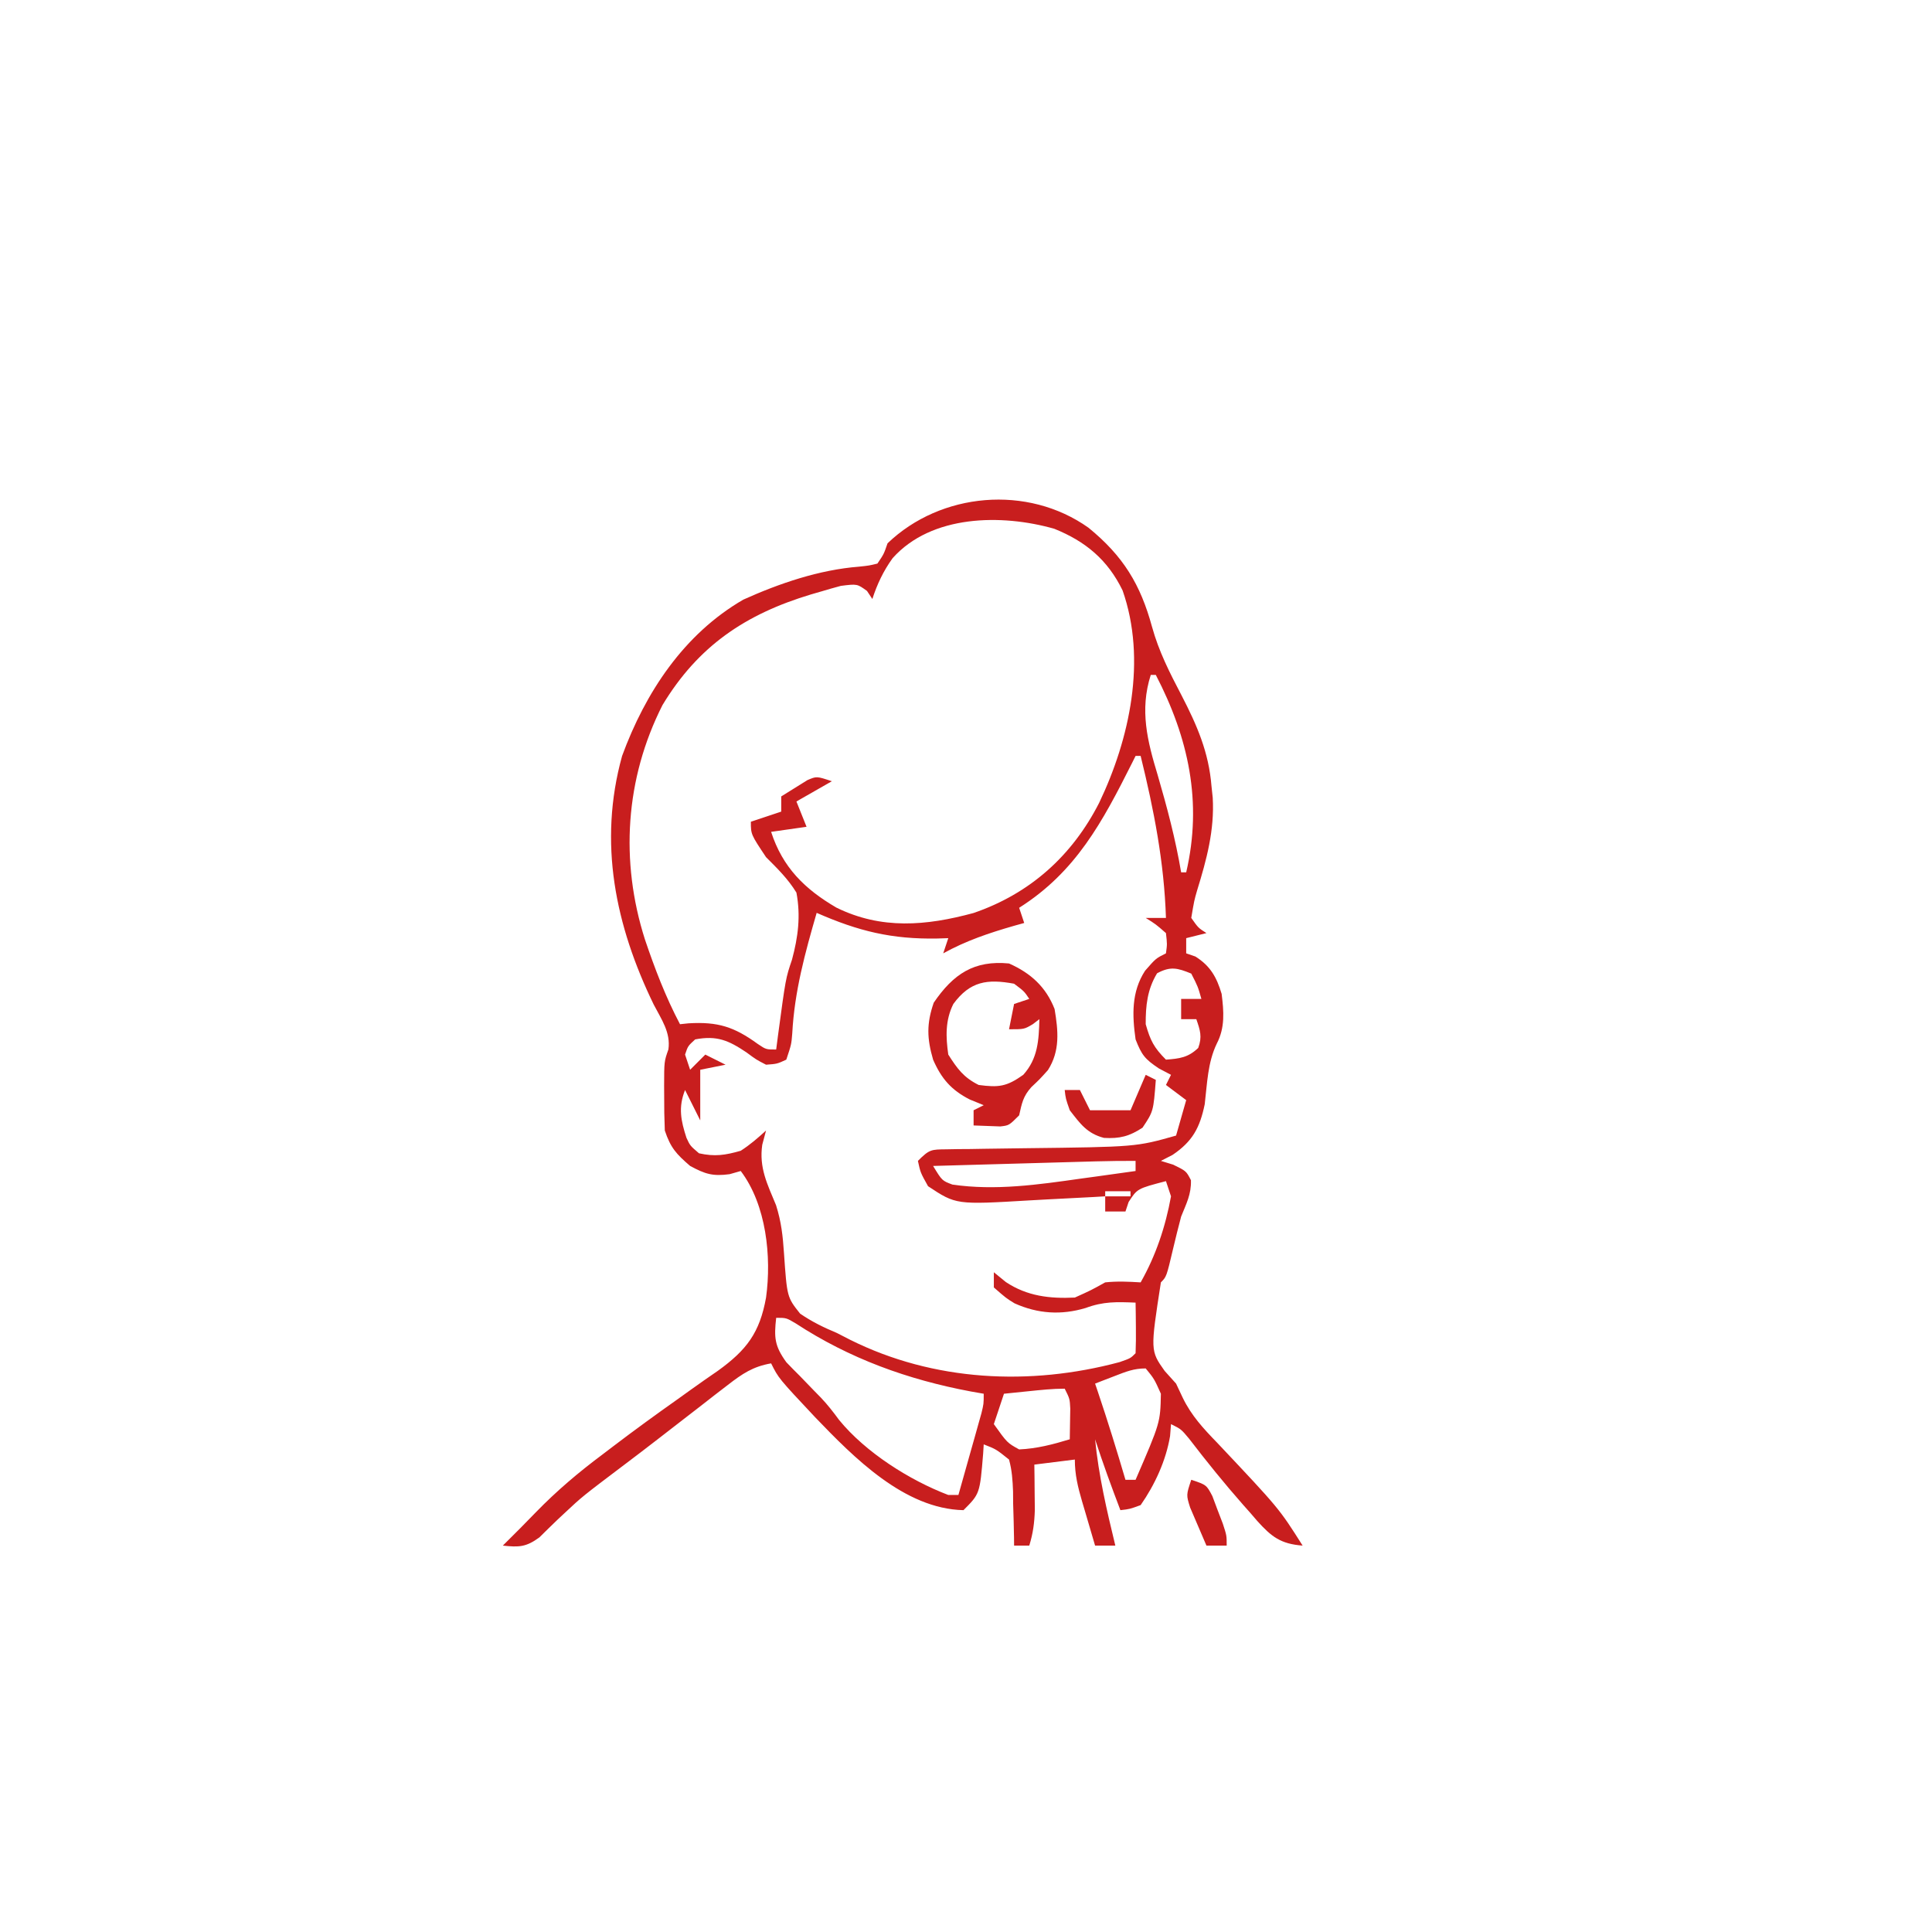
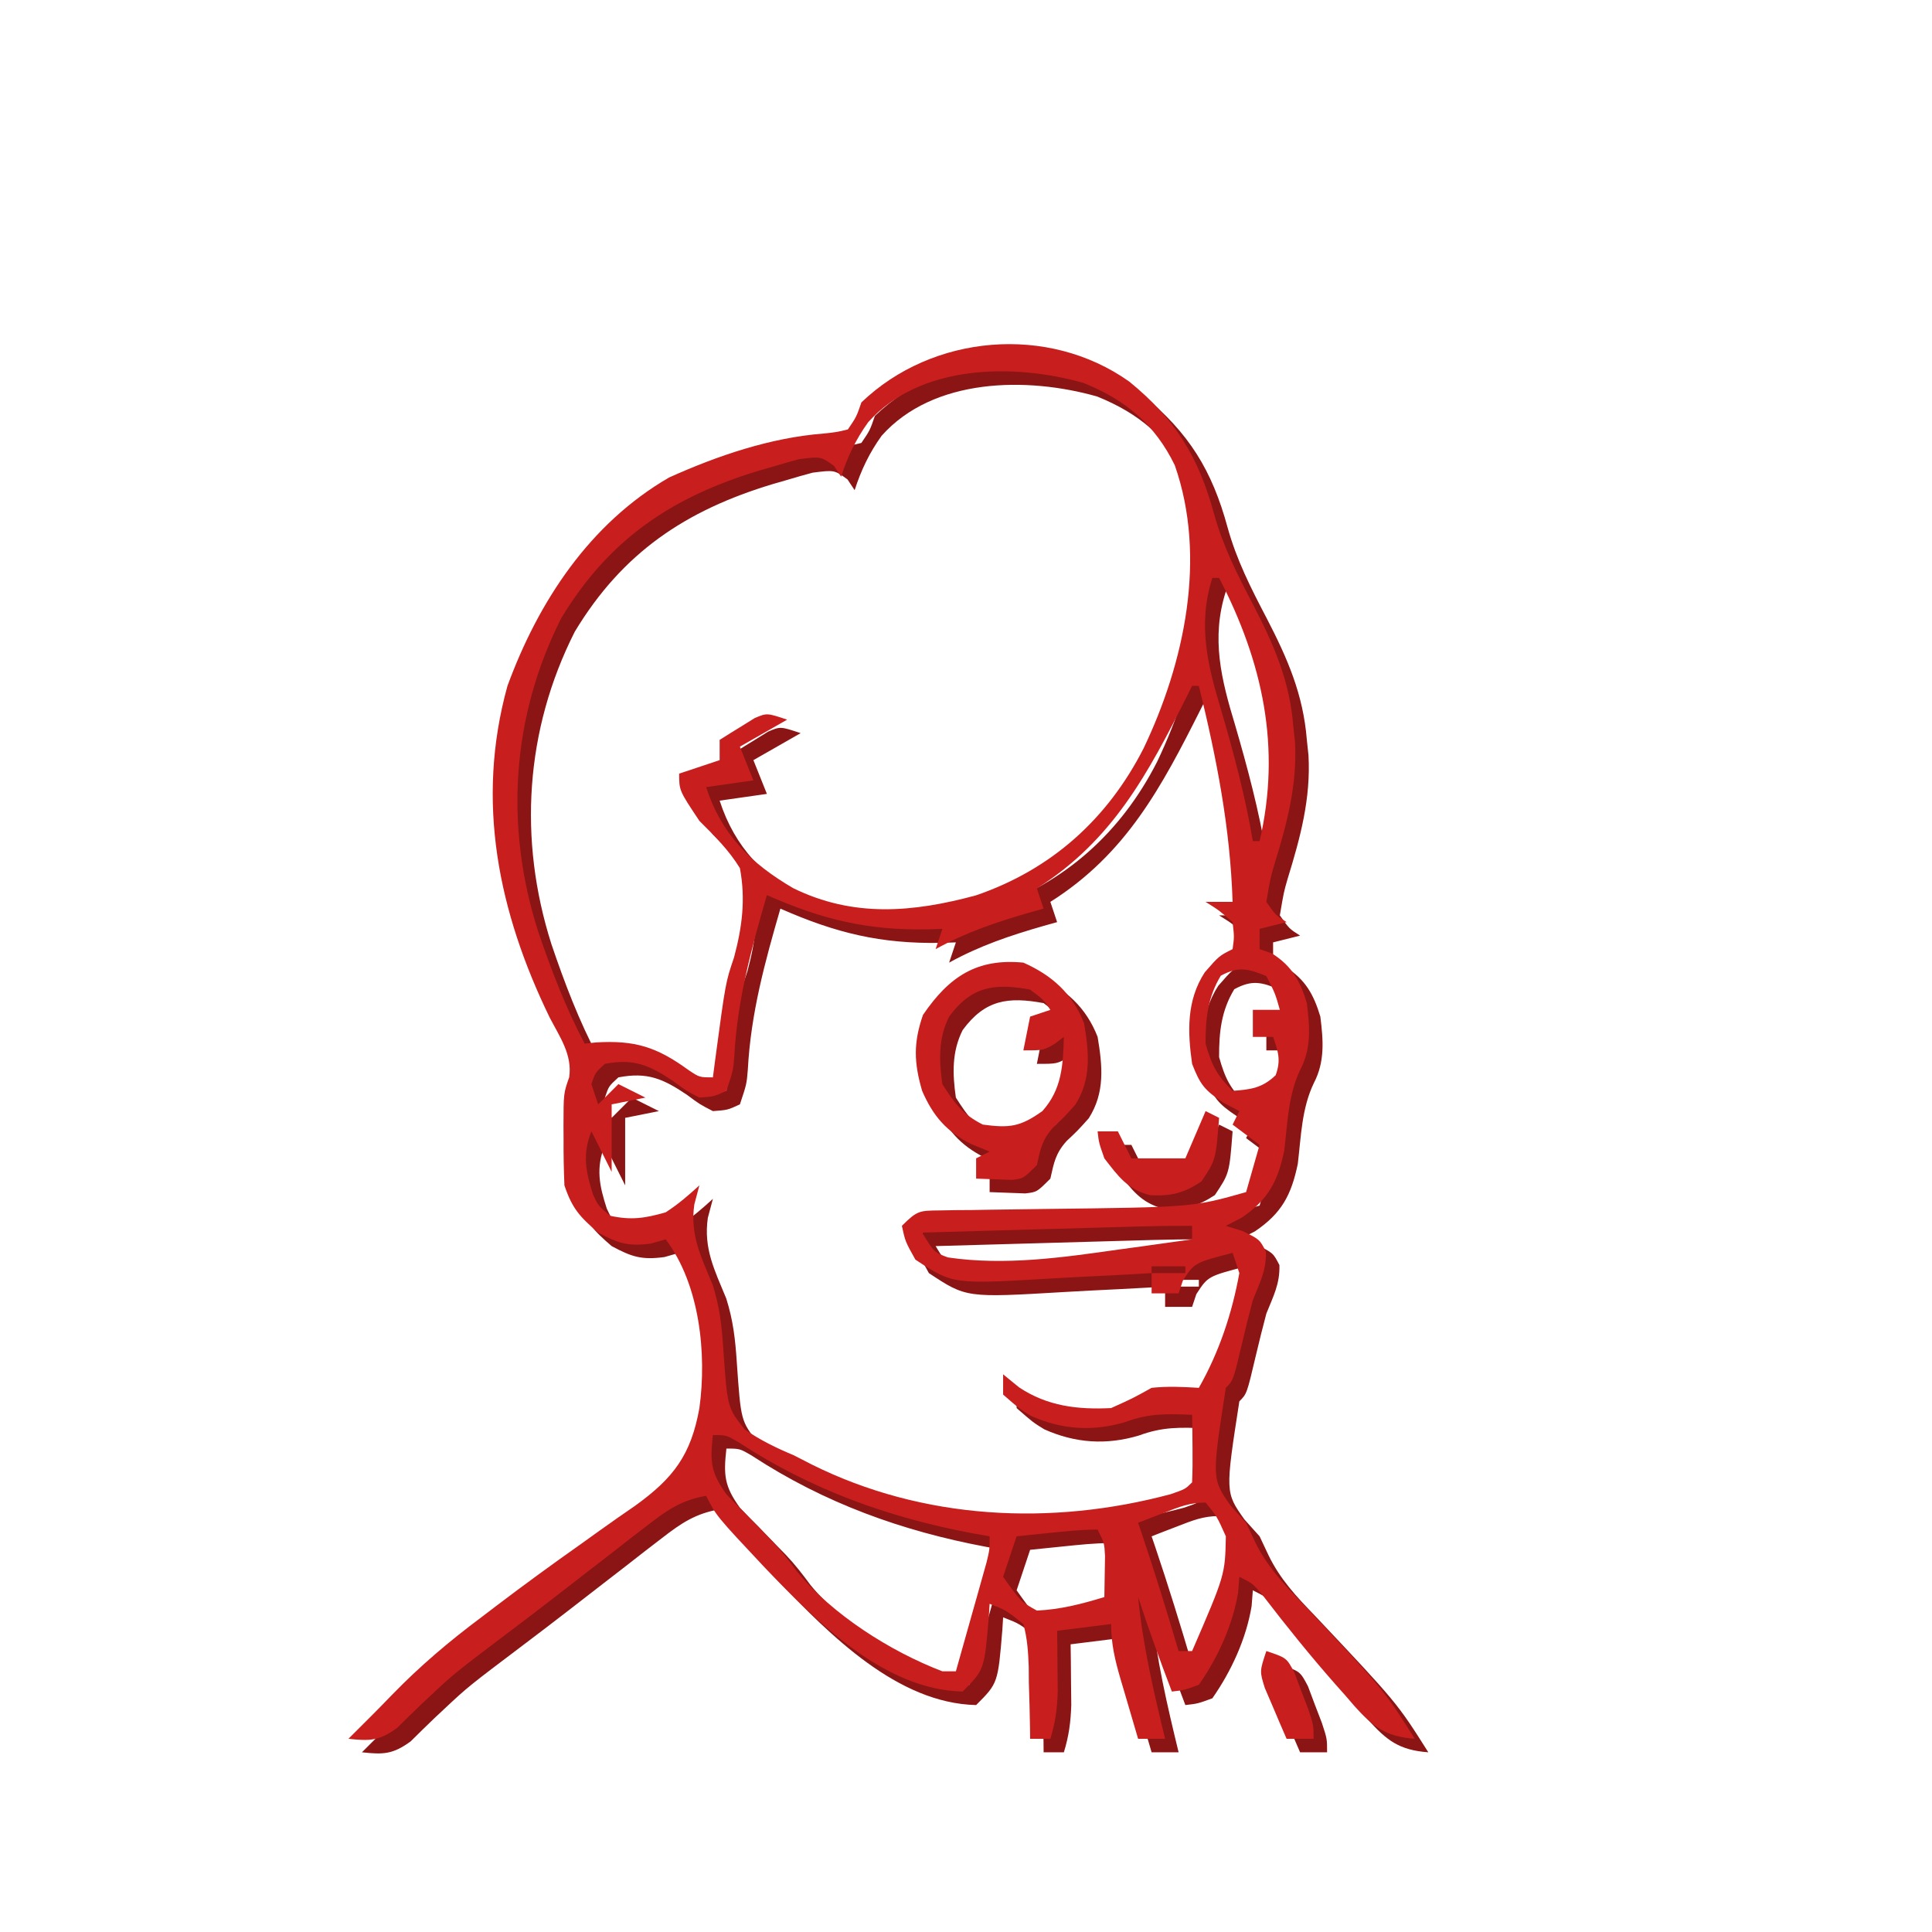
<svg xmlns="http://www.w3.org/2000/svg" version="1.1" width="229" height="229" viewBox="0 0 229 229">
-   <g transform="translate(45.8,45.8) scale(0.6)">
+   <g transform="translate(22.9,22.9) scale(0.8)">
+     <g transform="translate(2,2)">
+       <path d="M0 0 C6.854 5.597 10.259 11.171 12.547 19.578 C13.889 24.437 16.034 28.637 18.359 33.078 C21.426 39.008 23.762 44.335 24.297 51.078 C24.337 51.452 24.337 51.452 24.539 53.344 C24.901 59.768 23.334 65.543 21.457 71.633 C20.879 73.637 20.879 73.637 20.297 77.078 C21.684 79.051 21.684 79.051 23.297 80.078 C21.977 80.408 20.657 80.738 19.297 81.078 C19.297 82.068 19.297 83.058 19.297 84.078 C19.895 84.284 20.493 84.491 21.109 84.703 C24.08 86.571 25.312 88.799 26.297 92.078 C26.733 95.565 26.993 98.746 25.336 101.918 C23.534 105.665 23.445 109.794 22.957 113.887 C21.998 118.525 20.547 121.235 16.609 123.891 C16.228 124.087 16.228 124.087 14.297 125.078 C14.699 125.202 14.699 125.202 16.734 125.828 C19.297 127.078 19.297 127.078 20.234 128.891 C20.314 131.692 19.338 133.475 18.297 136.078 C17.746 138.154 17.226 140.238 16.734 142.328 C15.407 147.968 15.407 147.968 14.297 149.078 C12.206 162.571 12.206 162.571 15.047 166.578 C15.789 167.403 16.532 168.228 17.297 169.078 C17.733 170.002 18.168 170.927 18.617 171.879 C20.328 175.414 22.708 177.965 25.422 180.766 C37.642 193.722 37.642 193.722 42.297 201.078 C37.964 200.758 36.132 199.313 33.351 196.23 C32.9 195.705 32.449 195.181 31.984 194.641 C31.509 194.107 31.034 193.572 30.545 193.022 C26.817 188.791 23.288 184.415 19.855 179.941 C18.297 178.078 18.297 178.078 16.297 177.078 C16.235 177.862 16.173 178.646 16.109 179.453 C15.295 184.304 13.1 189.066 10.297 193.078 C8.129 193.871 8.129 193.871 6.297 194.078 C4.531 189.44 2.831 184.798 1.297 180.078 C1.999 187.243 3.605 194.096 5.297 201.078 C3.977 201.078 2.657 201.078 1.297 201.078 C0.625 198.809 -0.041 196.538 -0.703 194.266 C-0.894 193.623 -1.085 192.98 -1.281 192.318 C-2.109 189.465 -2.703 187.067 -2.703 184.078 C-5.343 184.408 -7.983 184.738 -10.703 185.078 C-10.692 185.898 -10.68 186.718 -10.668 187.562 C-10.659 188.64 -10.65 189.718 -10.641 190.828 C-10.629 191.895 -10.617 192.963 -10.605 194.062 C-10.688 196.612 -10.957 198.657 -11.703 201.078 C-12.693 201.078 -13.683 201.078 -14.703 201.078 C-14.707 200.579 -14.711 200.08 -14.716 199.565 C-14.749 197.297 -14.819 195.032 -14.891 192.766 C-14.896 191.98 -14.902 191.194 -14.908 190.385 C-14.993 188.172 -15.116 186.215 -15.703 184.078 C-18.254 182.035 -18.254 182.035 -20.703 181.078 C-20.741 181.681 -20.778 182.285 -20.816 182.906 C-21.469 190.844 -21.469 190.844 -24.703 194.078 C-36.375 193.819 -46.356 183.682 -53.996 175.733 C-61.226 168.032 -61.226 168.032 -62.703 165.078 C-66.265 165.694 -68.392 167.124 -71.23 169.324 C-72.099 169.992 -72.967 170.66 -73.862 171.347 C-74.788 172.07 -75.715 172.793 -76.641 173.516 C-77.592 174.251 -78.543 174.986 -79.495 175.721 C-81.377 177.174 -83.257 178.631 -85.135 180.09 C-87.288 181.757 -89.45 183.408 -91.625 185.047 C-100.002 191.374 -100.002 191.374 -103.535 194.684 C-103.987 195.106 -104.438 195.529 -104.904 195.965 C-106.111 197.116 -107.299 198.288 -108.484 199.461 C-111.117 201.38 -112.517 201.426 -115.703 201.078 C-114.551 199.926 -113.398 198.774 -112.243 197.625 C-111.205 196.582 -110.176 195.531 -109.155 194.471 C-105.046 190.247 -100.733 186.6 -96.016 183.078 C-95.298 182.531 -94.581 181.984 -93.841 181.421 C-89.698 178.275 -85.505 175.217 -81.254 172.219 C-80.351 171.57 -79.447 170.922 -78.516 170.254 C-76.763 168.998 -74.997 167.76 -73.216 166.543 C-67.534 162.445 -64.948 159.022 -63.703 152.078 C-62.592 143.996 -63.647 133.761 -68.703 127.078 C-69.425 127.284 -70.147 127.491 -70.891 127.703 C-74.263 128.153 -75.725 127.681 -78.703 126.078 C-81.419 123.739 -82.56 122.508 -83.703 119.078 C-83.799 116.753 -83.843 114.465 -83.828 112.141 C-83.83 111.83 -83.83 111.83 -83.84 110.26 C-83.83 105.438 -83.83 105.438 -82.996 103.066 C-82.504 99.727 -84.391 97.09 -85.891 94.203 C-93.472 78.596 -96.896 62.226 -92.141 45.078 C-87.554 32.568 -79.959 21.018 -68.199 14.203 C-61.031 10.972 -53.184 8.304 -45.328 7.688 C-43.322 7.475 -43.322 7.475 -41.703 7.078 C-40.434 5.211 -40.434 5.211 -39.703 3.078 C-29.212 -7.003 -12.041 -8.561 0 0 Z M-38.703 6.016 C-40.516 8.533 -41.745 11.118 -42.703 14.078 C-43.052 13.552 -43.402 13.026 -43.762 12.484 C-45.703 11.078 -45.703 11.078 -48.926 11.484 C-50.212 11.827 -51.492 12.193 -52.766 12.578 C-53.437 12.772 -54.108 12.965 -54.799 13.165 C-67.748 17.059 -77.105 23.338 -84.164 35.039 C-91.539 49.602 -92.553 65.873 -87.631 81.333 C-85.668 87.126 -83.557 92.661 -80.703 98.078 C-80.146 98.02 -79.589 97.962 -79.016 97.902 C-73.228 97.56 -70.017 98.577 -65.332 101.984 C-63.703 103.078 -63.703 103.078 -61.703 103.078 C-61.582 102.149 -61.461 101.219 -61.336 100.262 C-59.822 88.998 -59.822 88.998 -58.578 85.328 C-57.368 80.832 -56.835 76.687 -57.703 72.078 C-59.366 69.367 -61.462 67.313 -63.703 65.078 C-66.703 60.578 -66.703 60.578 -66.703 58.078 C-64.723 57.418 -62.743 56.758 -60.703 56.078 C-60.703 55.088 -60.703 54.098 -60.703 53.078 C-59.607 52.378 -58.501 51.694 -57.391 51.016 C-56.776 50.633 -56.161 50.25 -55.527 49.855 C-53.703 49.078 -53.703 49.078 -50.703 50.078 C-51.858 50.738 -51.858 50.738 -57.703 54.078 C-57.043 55.728 -56.383 57.378 -55.703 59.078 C-56.858 59.243 -56.858 59.243 -62.703 60.078 C-60.436 67.086 -56.073 71.388 -49.809 75.043 C-40.906 79.42 -32.071 78.644 -22.727 76.113 C-11.528 72.279 -3.215 64.778 2.109 54.328 C8.159 41.673 11.521 26.069 6.734 12.391 C3.791 6.34 -0.569 2.702 -6.766 0.203 C-17.162 -2.76 -31.034 -2.588 -38.703 6.016 Z M12.297 29.078 C10.072 36.03 11.629 42.154 13.672 48.891 C15.524 55.244 17.197 61.543 18.297 68.078 C18.627 68.078 18.957 68.078 19.297 68.078 C22.532 54.193 19.754 41.531 13.297 29.078 C12.967 29.078 12.637 29.078 12.297 29.078 Z M9.297 45.078 C9.179 45.315 9.179 45.315 8.582 46.512 C2.762 58.087 -2.474 67.979 -13.703 75.078 C-13.538 75.573 -13.538 75.573 -12.703 78.078 C-13.355 78.26 -14.008 78.442 -14.68 78.629 C-19.647 80.058 -24.177 81.577 -28.703 84.078 C-28.373 83.088 -28.043 82.098 -27.703 81.078 C-28.404 81.101 -29.106 81.125 -29.828 81.148 C-38.888 81.321 -45.502 79.679 -53.703 76.078 C-56.005 84.013 -58.087 91.608 -58.527 99.906 C-58.703 102.078 -58.703 102.078 -59.703 105.078 C-61.523 105.918 -61.523 105.918 -63.703 106.078 C-65.633 105.082 -65.633 105.082 -67.578 103.641 C-71.086 101.291 -73.387 100.256 -77.703 101.078 C-79.141 102.391 -79.141 102.391 -79.703 104.078 C-79.373 105.068 -79.043 106.058 -78.703 107.078 C-77.713 106.088 -76.723 105.098 -75.703 104.078 C-74.383 104.738 -73.063 105.398 -71.703 106.078 C-72.528 106.243 -72.528 106.243 -76.703 107.078 C-76.703 108.171 -76.703 109.264 -76.703 110.391 C-76.703 112.62 -76.703 114.849 -76.703 117.078 C-77.693 115.098 -78.683 113.118 -79.703 111.078 C-81.076 114.51 -80.528 117.121 -79.426 120.523 C-78.703 122.078 -78.703 122.078 -76.953 123.578 C-73.831 124.272 -71.781 123.957 -68.703 123.078 C-66.841 121.877 -65.351 120.58 -63.703 119.078 C-63.827 119.542 -63.827 119.542 -64.453 121.891 C-65.114 126.436 -63.44 129.685 -61.727 133.836 C-60.699 137.091 -60.388 139.88 -60.164 143.257 C-59.557 152.005 -59.557 152.005 -56.969 155.258 C-54.616 156.868 -52.333 157.979 -49.703 159.078 C-49.271 159.3 -49.271 159.3 -47.086 160.422 C-30.6 168.641 -11.592 169.578 6.129 164.832 C8.297 164.078 8.297 164.078 9.297 163.078 C9.369 161.392 9.381 159.703 9.359 158.016 C9.35 157.097 9.341 156.177 9.332 155.23 C9.32 154.52 9.309 153.81 9.297 153.078 C5.549 152.928 2.962 152.832 -0.578 154.141 C-5.377 155.58 -10.01 155.29 -14.613 153.219 C-16.266 152.203 -16.266 152.203 -18.703 150.078 C-18.703 149.088 -18.703 148.098 -18.703 147.078 C-17.919 147.718 -17.136 148.357 -16.328 149.016 C-12.129 151.802 -7.676 152.322 -2.703 152.078 C0.484 150.641 0.484 150.641 3.297 149.078 C5.696 148.824 7.876 148.933 10.297 149.078 C13.31 143.769 15.202 138.089 16.297 132.078 C15.967 131.088 15.637 130.098 15.297 129.078 C9.635 130.555 9.635 130.555 7.922 133.203 C7.716 133.822 7.509 134.441 7.297 135.078 C5.977 135.078 4.657 135.078 3.297 135.078 C3.297 134.088 3.297 133.098 3.297 132.078 C2.909 132.101 2.909 132.101 0.945 132.218 C-1.969 132.382 -4.884 132.531 -7.799 132.67 C-9.055 132.733 -10.309 132.802 -11.564 132.877 C-26.166 133.744 -26.166 133.744 -31.703 130.078 C-33.203 127.391 -33.203 127.391 -33.703 125.078 C-31.419 122.794 -31.11 122.825 -28.055 122.791 C-27.306 122.778 -26.558 122.764 -25.787 122.75 C-24.975 122.745 -24.164 122.74 -23.328 122.734 C-22.489 122.72 -21.65 122.705 -20.785 122.69 C-18.091 122.643 -15.397 122.609 -12.703 122.578 C9.38 122.318 9.38 122.318 17.297 120.078 C17.957 117.768 18.617 115.458 19.297 113.078 C17.977 112.088 16.657 111.098 15.297 110.078 C15.462 109.748 15.462 109.748 16.297 108.078 C15.905 107.872 15.905 107.872 13.922 106.828 C11.103 104.949 10.498 104.146 9.297 101.078 C8.616 96.28 8.467 91.683 11.172 87.516 C13.297 85.078 13.297 85.078 15.297 84.078 C15.547 82.266 15.547 82.266 15.297 80.078 C13.297 78.328 13.297 78.328 11.297 77.078 C12.617 77.078 13.937 77.078 15.297 77.078 C14.942 66.053 12.923 55.769 10.297 45.078 C9.967 45.078 9.637 45.078 9.297 45.078 Z M13.547 88.016 C11.617 91.2 11.282 94.386 11.297 98.078 C12.206 101.294 12.937 102.719 15.297 105.078 C17.999 104.875 19.681 104.666 21.672 102.766 C22.493 100.548 22.054 99.275 21.297 97.078 C20.307 97.078 19.317 97.078 18.297 97.078 C18.297 95.758 18.297 94.438 18.297 93.078 C19.617 93.078 20.937 93.078 22.297 93.078 C21.609 90.641 21.609 90.641 20.297 88.078 C17.562 86.956 16.193 86.598 13.547 88.016 Z M1.538 125.17 C0.818 125.19 0.097 125.21 -0.645 125.231 C-1.028 125.242 -1.028 125.242 -2.969 125.297 C-3.762 125.319 -4.556 125.341 -5.373 125.364 C-7.9 125.435 -10.426 125.507 -12.953 125.578 C-14.669 125.626 -16.385 125.675 -18.102 125.723 C-22.302 125.841 -26.503 125.959 -30.703 126.078 C-28.93 128.993 -28.93 128.993 -26.89 129.756 C-18.439 131.001 -9.9 129.772 -1.516 128.578 C-0.468 128.435 0.579 128.292 1.658 128.145 C4.205 127.796 6.751 127.44 9.297 127.078 C9.297 126.418 9.297 125.758 9.297 125.078 C6.708 125.07 4.125 125.097 1.538 125.17 Z M3.297 131.078 C3.297 131.408 3.297 131.738 3.297 132.078 C4.947 132.078 6.597 132.078 8.297 132.078 C8.297 131.748 8.297 131.418 8.297 131.078 C6.647 131.078 4.997 131.078 3.297 131.078 Z M-61.703 156.078 C-62.134 159.984 -62.034 161.621 -59.691 164.859 C-58.814 165.78 -57.921 166.686 -57.016 167.578 C-56.082 168.542 -55.15 169.507 -54.219 170.473 C-53.997 170.699 -53.997 170.699 -52.873 171.846 C-51.549 173.24 -50.403 174.717 -49.266 176.266 C-44.036 182.664 -35.349 188.165 -27.703 191.078 C-27.043 191.078 -26.383 191.078 -25.703 191.078 C-24.866 188.121 -24.034 185.162 -23.203 182.203 C-22.965 181.361 -22.726 180.52 -22.48 179.652 C-22.255 178.847 -22.029 178.041 -21.797 177.211 C-21.587 176.467 -21.378 175.724 -21.162 174.958 C-20.703 173.078 -20.703 173.078 -20.703 171.078 C-21.54 170.931 -22.376 170.784 -23.238 170.633 C-35.723 168.288 -47.18 164.148 -57.848 157.18 C-59.703 156.078 -59.703 156.078 -61.703 156.078 Z M5.172 167.578 C4.81 167.717 4.81 167.717 2.977 168.422 C2.422 168.638 1.868 168.855 1.297 169.078 C1.479 169.612 1.66 170.145 1.848 170.695 C3.79 176.454 5.581 182.248 7.297 188.078 C7.957 188.078 8.617 188.078 9.297 188.078 C14.185 176.778 14.185 176.778 14.297 171.078 C12.984 168.141 12.984 168.141 11.297 166.078 C8.931 166.078 7.374 166.726 5.172 167.578 Z M-11.828 170.578 C-12.738 170.671 -13.648 170.764 -14.586 170.859 C-14.935 170.895 -14.935 170.895 -16.703 171.078 C-17.363 173.058 -18.023 175.038 -18.703 177.078 C-16.061 180.778 -16.061 180.778 -13.703 182.078 C-10.218 181.924 -7.031 181.093 -3.703 180.078 C-3.676 178.787 -3.657 177.495 -3.641 176.203 C-3.629 175.484 -3.617 174.765 -3.605 174.023 C-3.703 172.078 -3.703 172.078 -4.703 170.078 C-7.105 170.078 -9.438 170.333 -11.828 170.578 Z M-0.703 174.078 C0.297 176.078 0.297 176.078 0.297 176.078 Z " fill="#8b1414" transform="translate(138.7031,27.92188)" />
+       <path d="M0 0 C4.273 1.894 7.283 4.613 9 9 C9.727 13.32 10.11 17.256 7.688 21.062 C6.062 22.875 6.062 22.875 4.41 24.43 C2.761 26.266 2.533 27.627 2 30 C0 32 0 32 -1.727 32.195 C-3.484 32.13 -5.242 32.065 -7 32 C-7 31.01 -7 30.02 -7 29 C-6.34 28.67 -5.68 28.34 -5 28 C-5.907 27.629 -6.815 27.258 -7.75 26.875 C-11.402 25.019 -13.367 22.746 -15 19 C-16.219 14.819 -16.309 11.892 -14.875 7.75 C-10.991 2.053 -6.882 -0.662 0 0 Z M-11 8 C-12.608 11.215 -12.506 14.477 -12 18 C-10.206 20.81 -8.981 22.509 -6 24 C-2.046 24.527 -0.481 24.342 2.812 22 C5.708 18.78 5.886 15.186 6 11 C5.567 11.33 5.134 11.66 4.688 12 C3 13 3 13 0 13 C0.33 11.35 0.66 9.7 1 8 C1.99 7.67 2.98 7.34 4 7 C3 5.5 3 5.5 1 4 C-4.277 3.025 -7.685 3.491 -11 8 Z M4 8 C5 10 5 10 5 10 Z " fill="#8b1414" transform="translate(123,114)" />
+       <path d="M0 0 C0.66 0.33 1.32 0.66 2 1 C1.522 7.217 1.522 7.217 -0.625 10.438 C-3.221 12.146 -5.135 12.638 -8.254 12.457 C-11.568 11.589 -12.928 9.681 -15 7 C-15.812 4.688 -15.812 4.688 -16 3 C-15.01 3 -14.02 3 -13 3 C-12.34 4.32 -11.68 5.64 -11 7 C-8.36 7 -5.72 7 -3 7 C-2.01 4.69 -1.02 2.38 0 0 Z " fill="#8b1414" transform="translate(150,136)" />
+       <path d="M0 0 C3 1 3 1 4.168 3.215 C4.504 4.113 4.841 5.012 5.188 5.938 C5.36 6.385 5.36 6.385 6.23 8.652 C7 11 7 11 7 13 C5.68 13 4.36 13 3 13 C2.301 11.401 1.616 9.795 0.938 8.188 C0.555 7.294 0.172 6.401 -0.223 5.48 C-1 3 -1 3 0 0 Z " fill="#8b1414" transform="translate(159,216)" />
+     </g>
    <path d="M0 0 C6.854 5.597 10.259 11.171 12.547 19.578 C13.889 24.437 16.034 28.637 18.359 33.078 C21.426 39.008 23.762 44.335 24.297 51.078 C24.337 51.452 24.337 51.452 24.539 53.344 C24.901 59.768 23.334 65.543 21.457 71.633 C20.879 73.637 20.879 73.637 20.297 77.078 C21.684 79.051 21.684 79.051 23.297 80.078 C21.977 80.408 20.657 80.738 19.297 81.078 C19.297 82.068 19.297 83.058 19.297 84.078 C19.895 84.284 20.493 84.491 21.109 84.703 C24.08 86.571 25.312 88.799 26.297 92.078 C26.733 95.565 26.993 98.746 25.336 101.918 C23.534 105.665 23.445 109.794 22.957 113.887 C21.998 118.525 20.547 121.235 16.609 123.891 C16.228 124.087 16.228 124.087 14.297 125.078 C14.699 125.202 14.699 125.202 16.734 125.828 C19.297 127.078 19.297 127.078 20.234 128.891 C20.314 131.692 19.338 133.475 18.297 136.078 C17.746 138.154 17.226 140.238 16.734 142.328 C15.407 147.968 15.407 147.968 14.297 149.078 C12.206 162.571 12.206 162.571 15.047 166.578 C15.789 167.403 16.532 168.228 17.297 169.078 C17.733 170.002 18.168 170.927 18.617 171.879 C20.328 175.414 22.708 177.965 25.422 180.766 C37.642 193.722 37.642 193.722 42.297 201.078 C37.964 200.758 36.132 199.313 33.351 196.23 C32.9 195.705 32.449 195.181 31.984 194.641 C31.509 194.107 31.034 193.572 30.545 193.022 C26.817 188.791 23.288 184.415 19.855 179.941 C18.297 178.078 18.297 178.078 16.297 177.078 C16.235 177.862 16.173 178.646 16.109 179.453 C15.295 184.304 13.1 189.066 10.297 193.078 C8.129 193.871 8.129 193.871 6.297 194.078 C4.531 189.44 2.831 184.798 1.297 180.078 C1.999 187.243 3.605 194.096 5.297 201.078 C3.977 201.078 2.657 201.078 1.297 201.078 C0.625 198.809 -0.041 196.538 -0.703 194.266 C-0.894 193.623 -1.085 192.98 -1.281 192.318 C-2.109 189.465 -2.703 187.067 -2.703 184.078 C-5.343 184.408 -7.983 184.738 -10.703 185.078 C-10.692 185.898 -10.68 186.718 -10.668 187.562 C-10.659 188.64 -10.65 189.718 -10.641 190.828 C-10.629 191.895 -10.617 192.963 -10.605 194.062 C-10.688 196.612 -10.957 198.657 -11.703 201.078 C-12.693 201.078 -13.683 201.078 -14.703 201.078 C-14.707 200.579 -14.711 200.08 -14.716 199.565 C-14.749 197.297 -14.819 195.032 -14.891 192.766 C-14.896 191.98 -14.902 191.194 -14.908 190.385 C-14.993 188.172 -15.116 186.215 -15.703 184.078 C-18.254 182.035 -18.254 182.035 -20.703 181.078 C-20.741 181.681 -20.778 182.285 -20.816 182.906 C-21.469 190.844 -21.469 190.844 -24.703 194.078 C-36.375 193.819 -46.356 183.682 -53.996 175.733 C-61.226 168.032 -61.226 168.032 -62.703 165.078 C-66.265 165.694 -68.392 167.124 -71.23 169.324 C-72.099 169.992 -72.967 170.66 -73.862 171.347 C-74.788 172.07 -75.715 172.793 -76.641 173.516 C-77.592 174.251 -78.543 174.986 -79.495 175.721 C-81.377 177.174 -83.257 178.631 -85.135 180.09 C-87.288 181.757 -89.45 183.408 -91.625 185.047 C-100.002 191.374 -100.002 191.374 -103.535 194.684 C-103.987 195.106 -104.438 195.529 -104.904 195.965 C-106.111 197.116 -107.299 198.288 -108.484 199.461 C-111.117 201.38 -112.517 201.426 -115.703 201.078 C-114.551 199.926 -113.398 198.774 -112.243 197.625 C-111.205 196.582 -110.176 195.531 -109.155 194.471 C-105.046 190.247 -100.733 186.6 -96.016 183.078 C-95.298 182.531 -94.581 181.984 -93.841 181.421 C-89.698 178.275 -85.505 175.217 -81.254 172.219 C-80.351 171.57 -79.447 170.922 -78.516 170.254 C-76.763 168.998 -74.997 167.76 -73.216 166.543 C-67.534 162.445 -64.948 159.022 -63.703 152.078 C-62.592 143.996 -63.647 133.761 -68.703 127.078 C-69.425 127.284 -70.147 127.491 -70.891 127.703 C-74.263 128.153 -75.725 127.681 -78.703 126.078 C-81.419 123.739 -82.56 122.508 -83.703 119.078 C-83.799 116.753 -83.843 114.465 -83.828 112.141 C-83.83 111.83 -83.83 111.83 -83.84 110.26 C-83.83 105.438 -83.83 105.438 -82.996 103.066 C-82.504 99.727 -84.391 97.09 -85.891 94.203 C-93.472 78.596 -96.896 62.226 -92.141 45.078 C-87.554 32.568 -79.959 21.018 -68.199 14.203 C-61.031 10.972 -53.184 8.304 -45.328 7.688 C-43.322 7.475 -43.322 7.475 -41.703 7.078 C-40.434 5.211 -40.434 5.211 -39.703 3.078 C-29.212 -7.003 -12.041 -8.561 0 0 Z M-38.703 6.016 C-40.516 8.533 -41.745 11.118 -42.703 14.078 C-43.052 13.552 -43.402 13.026 -43.762 12.484 C-45.703 11.078 -45.703 11.078 -48.926 11.484 C-50.212 11.827 -51.492 12.193 -52.766 12.578 C-53.437 12.772 -54.108 12.965 -54.799 13.165 C-67.748 17.059 -77.105 23.338 -84.164 35.039 C-91.539 49.602 -92.553 65.873 -87.631 81.333 C-85.668 87.126 -83.557 92.661 -80.703 98.078 C-80.146 98.02 -79.589 97.962 -79.016 97.902 C-73.228 97.56 -70.017 98.577 -65.332 101.984 C-63.703 103.078 -63.703 103.078 -61.703 103.078 C-61.582 102.149 -61.461 101.219 -61.336 100.262 C-59.822 88.998 -59.822 88.998 -58.578 85.328 C-57.368 80.832 -56.835 76.687 -57.703 72.078 C-59.366 69.367 -61.462 67.313 -63.703 65.078 C-66.703 60.578 -66.703 60.578 -66.703 58.078 C-64.723 57.418 -62.743 56.758 -60.703 56.078 C-60.703 55.088 -60.703 54.098 -60.703 53.078 C-59.607 52.378 -58.501 51.694 -57.391 51.016 C-56.776 50.633 -56.161 50.25 -55.527 49.855 C-53.703 49.078 -53.703 49.078 -50.703 50.078 C-51.858 50.738 -51.858 50.738 -57.703 54.078 C-57.043 55.728 -56.383 57.378 -55.703 59.078 C-56.858 59.243 -56.858 59.243 -62.703 60.078 C-60.436 67.086 -56.073 71.388 -49.809 75.043 C-40.906 79.42 -32.071 78.644 -22.727 76.113 C-11.528 72.279 -3.215 64.778 2.109 54.328 C8.159 41.673 11.521 26.069 6.734 12.391 C3.791 6.34 -0.569 2.702 -6.766 0.203 C-17.162 -2.76 -31.034 -2.588 -38.703 6.016 Z M12.297 29.078 C10.072 36.03 11.629 42.154 13.672 48.891 C15.524 55.244 17.197 61.543 18.297 68.078 C18.627 68.078 18.957 68.078 19.297 68.078 C22.532 54.193 19.754 41.531 13.297 29.078 C12.967 29.078 12.637 29.078 12.297 29.078 Z M9.297 45.078 C9.179 45.315 9.179 45.315 8.582 46.512 C2.762 58.087 -2.474 67.979 -13.703 75.078 C-13.538 75.573 -13.538 75.573 -12.703 78.078 C-13.355 78.26 -14.008 78.442 -14.68 78.629 C-19.647 80.058 -24.177 81.577 -28.703 84.078 C-28.373 83.088 -28.043 82.098 -27.703 81.078 C-28.404 81.101 -29.106 81.125 -29.828 81.148 C-38.888 81.321 -45.502 79.679 -53.703 76.078 C-56.005 84.013 -58.087 91.608 -58.527 99.906 C-58.703 102.078 -58.703 102.078 -59.703 105.078 C-61.523 105.918 -61.523 105.918 -63.703 106.078 C-65.633 105.082 -65.633 105.082 -67.578 103.641 C-71.086 101.291 -73.387 100.256 -77.703 101.078 C-79.141 102.391 -79.141 102.391 -79.703 104.078 C-79.373 105.068 -79.043 106.058 -78.703 107.078 C-77.713 106.088 -76.723 105.098 -75.703 104.078 C-74.383 104.738 -73.063 105.398 -71.703 106.078 C-72.528 106.243 -72.528 106.243 -76.703 107.078 C-76.703 108.171 -76.703 109.264 -76.703 110.391 C-76.703 112.62 -76.703 114.849 -76.703 117.078 C-77.693 115.098 -78.683 113.118 -79.703 111.078 C-81.076 114.51 -80.528 117.121 -79.426 120.523 C-78.703 122.078 -78.703 122.078 -76.953 123.578 C-73.831 124.272 -71.781 123.957 -68.703 123.078 C-66.841 121.877 -65.351 120.58 -63.703 119.078 C-63.827 119.542 -63.827 119.542 -64.453 121.891 C-65.114 126.436 -63.44 129.685 -61.727 133.836 C-60.699 137.091 -60.388 139.88 -60.164 143.257 C-59.557 152.005 -59.557 152.005 -56.969 155.258 C-54.616 156.868 -52.333 157.979 -49.703 159.078 C-49.271 159.3 -49.271 159.3 -47.086 160.422 C-30.6 168.641 -11.592 169.578 6.129 164.832 C8.297 164.078 8.297 164.078 9.297 163.078 C9.369 161.392 9.381 159.703 9.359 158.016 C9.35 157.097 9.341 156.177 9.332 155.23 C9.32 154.52 9.309 153.81 9.297 153.078 C5.549 152.928 2.962 152.832 -0.578 154.141 C-5.377 155.58 -10.01 155.29 -14.613 153.219 C-16.266 152.203 -16.266 152.203 -18.703 150.078 C-18.703 149.088 -18.703 148.098 -18.703 147.078 C-17.919 147.718 -17.136 148.357 -16.328 149.016 C-12.129 151.802 -7.676 152.322 -2.703 152.078 C0.484 150.641 0.484 150.641 3.297 149.078 C5.696 148.824 7.876 148.933 10.297 149.078 C13.31 143.769 15.202 138.089 16.297 132.078 C15.967 131.088 15.637 130.098 15.297 129.078 C9.635 130.555 9.635 130.555 7.922 133.203 C7.716 133.822 7.509 134.441 7.297 135.078 C5.977 135.078 4.657 135.078 3.297 135.078 C3.297 134.088 3.297 133.098 3.297 132.078 C2.909 132.101 2.909 132.101 0.945 132.218 C-1.969 132.382 -4.884 132.531 -7.799 132.67 C-9.055 132.733 -10.309 132.802 -11.564 132.877 C-26.166 133.744 -26.166 133.744 -31.703 130.078 C-33.203 127.391 -33.203 127.391 -33.703 125.078 C-31.419 122.794 -31.11 122.825 -28.055 122.791 C-27.306 122.778 -26.558 122.764 -25.787 122.75 C-24.975 122.745 -24.164 122.74 -23.328 122.734 C-22.489 122.72 -21.65 122.705 -20.785 122.69 C-18.091 122.643 -15.397 122.609 -12.703 122.578 C9.38 122.318 9.38 122.318 17.297 120.078 C17.957 117.768 18.617 115.458 19.297 113.078 C17.977 112.088 16.657 111.098 15.297 110.078 C15.462 109.748 15.462 109.748 16.297 108.078 C15.905 107.872 15.905 107.872 13.922 106.828 C11.103 104.949 10.498 104.146 9.297 101.078 C8.616 96.28 8.467 91.683 11.172 87.516 C13.297 85.078 13.297 85.078 15.297 84.078 C15.547 82.266 15.547 82.266 15.297 80.078 C13.297 78.328 13.297 78.328 11.297 77.078 C12.617 77.078 13.937 77.078 15.297 77.078 C14.942 66.053 12.923 55.769 10.297 45.078 C9.967 45.078 9.637 45.078 9.297 45.078 Z M13.547 88.016 C11.617 91.2 11.282 94.386 11.297 98.078 C12.206 101.294 12.937 102.719 15.297 105.078 C17.999 104.875 19.681 104.666 21.672 102.766 C22.493 100.548 22.054 99.275 21.297 97.078 C20.307 97.078 19.317 97.078 18.297 97.078 C18.297 95.758 18.297 94.438 18.297 93.078 C19.617 93.078 20.937 93.078 22.297 93.078 C21.609 90.641 21.609 90.641 20.297 88.078 C17.562 86.956 16.193 86.598 13.547 88.016 Z M1.538 125.17 C0.818 125.19 0.097 125.21 -0.645 125.231 C-1.028 125.242 -1.028 125.242 -2.969 125.297 C-3.762 125.319 -4.556 125.341 -5.373 125.364 C-7.9 125.435 -10.426 125.507 -12.953 125.578 C-14.669 125.626 -16.385 125.675 -18.102 125.723 C-22.302 125.841 -26.503 125.959 -30.703 126.078 C-28.93 128.993 -28.93 128.993 -26.89 129.756 C-18.439 131.001 -9.9 129.772 -1.516 128.578 C-0.468 128.435 0.579 128.292 1.658 128.145 C4.205 127.796 6.751 127.44 9.297 127.078 C9.297 126.418 9.297 125.758 9.297 125.078 C6.708 125.07 4.125 125.097 1.538 125.17 Z M3.297 131.078 C3.297 131.408 3.297 131.738 3.297 132.078 C4.947 132.078 6.597 132.078 8.297 132.078 C8.297 131.748 8.297 131.418 8.297 131.078 C6.647 131.078 4.997 131.078 3.297 131.078 Z M-61.703 156.078 C-62.134 159.984 -62.034 161.621 -59.691 164.859 C-58.814 165.78 -57.921 166.686 -57.016 167.578 C-56.082 168.542 -55.15 169.507 -54.219 170.473 C-53.997 170.699 -53.997 170.699 -52.873 171.846 C-51.549 173.24 -50.403 174.717 -49.266 176.266 C-44.036 182.664 -35.349 188.165 -27.703 191.078 C-27.043 191.078 -26.383 191.078 -25.703 191.078 C-24.866 188.121 -24.034 185.162 -23.203 182.203 C-22.965 181.361 -22.726 180.52 -22.48 179.652 C-22.255 178.847 -22.029 178.041 -21.797 177.211 C-21.587 176.467 -21.378 175.724 -21.162 174.958 C-20.703 173.078 -20.703 173.078 -20.703 171.078 C-21.54 170.931 -22.376 170.784 -23.238 170.633 C-35.723 168.288 -47.18 164.148 -57.848 157.18 C-59.703 156.078 -59.703 156.078 -61.703 156.078 Z M5.172 167.578 C4.81 167.717 4.81 167.717 2.977 168.422 C2.422 168.638 1.868 168.855 1.297 169.078 C1.479 169.612 1.66 170.145 1.848 170.695 C3.79 176.454 5.581 182.248 7.297 188.078 C7.957 188.078 8.617 188.078 9.297 188.078 C14.185 176.778 14.185 176.778 14.297 171.078 C12.984 168.141 12.984 168.141 11.297 166.078 C8.931 166.078 7.374 166.726 5.172 167.578 Z M-11.828 170.578 C-12.738 170.671 -13.648 170.764 -14.586 170.859 C-14.935 170.895 -14.935 170.895 -16.703 171.078 C-17.363 173.058 -18.023 175.038 -18.703 177.078 C-16.061 180.778 -16.061 180.778 -13.703 182.078 C-10.218 181.924 -7.031 181.093 -3.703 180.078 C-3.676 178.787 -3.657 177.495 -3.641 176.203 C-3.629 175.484 -3.617 174.765 -3.605 174.023 C-3.703 172.078 -3.703 172.078 -4.703 170.078 C-7.105 170.078 -9.438 170.333 -11.828 170.578 Z M-0.703 174.078 C0.297 176.078 0.297 176.078 0.297 176.078 Z " fill="#c81e1e" transform="translate(138.7031,27.92188)" />
    <path d="M0 0 C4.273 1.894 7.283 4.613 9 9 C9.727 13.32 10.11 17.256 7.688 21.062 C6.062 22.875 6.062 22.875 4.41 24.43 C2.761 26.266 2.533 27.627 2 30 C0 32 0 32 -1.727 32.195 C-3.484 32.13 -5.242 32.065 -7 32 C-7 31.01 -7 30.02 -7 29 C-6.34 28.67 -5.68 28.34 -5 28 C-5.907 27.629 -6.815 27.258 -7.75 26.875 C-11.402 25.019 -13.367 22.746 -15 19 C-16.219 14.819 -16.309 11.892 -14.875 7.75 C-10.991 2.053 -6.882 -0.662 0 0 Z M-11 8 C-12.608 11.215 -12.506 14.477 -12 18 C-10.206 20.81 -8.981 22.509 -6 24 C-2.046 24.527 -0.481 24.342 2.812 22 C5.708 18.78 5.886 15.186 6 11 C5.567 11.33 5.134 11.66 4.688 12 C3 13 3 13 0 13 C0.33 11.35 0.66 9.7 1 8 C1.99 7.67 2.98 7.34 4 7 C3 5.5 3 5.5 1 4 C-4.277 3.025 -7.685 3.491 -11 8 Z M4 8 C5 10 5 10 5 10 Z " fill="#c81e1e" transform="translate(123,114)" />
    <path d="M0 0 C0.66 0.33 1.32 0.66 2 1 C1.522 7.217 1.522 7.217 -0.625 10.438 C-3.221 12.146 -5.135 12.638 -8.254 12.457 C-11.568 11.589 -12.928 9.681 -15 7 C-15.812 4.688 -15.812 4.688 -16 3 C-15.01 3 -14.02 3 -13 3 C-12.34 4.32 -11.68 5.64 -11 7 C-8.36 7 -5.72 7 -3 7 C-2.01 4.69 -1.02 2.38 0 0 Z " fill="#c81e1e" transform="translate(150,136)" />
    <path d="M0 0 C3 1 3 1 4.168 3.215 C4.504 4.113 4.841 5.012 5.188 5.938 C5.36 6.385 5.36 6.385 6.23 8.652 C7 11 7 11 7 13 C5.68 13 4.36 13 3 13 C2.301 11.401 1.616 9.795 0.938 8.188 C0.555 7.294 0.172 6.401 -0.223 5.48 C-1 3 -1 3 0 0 Z " fill="#c81e1e" transform="translate(159,216)" />
  </g>
</svg>
